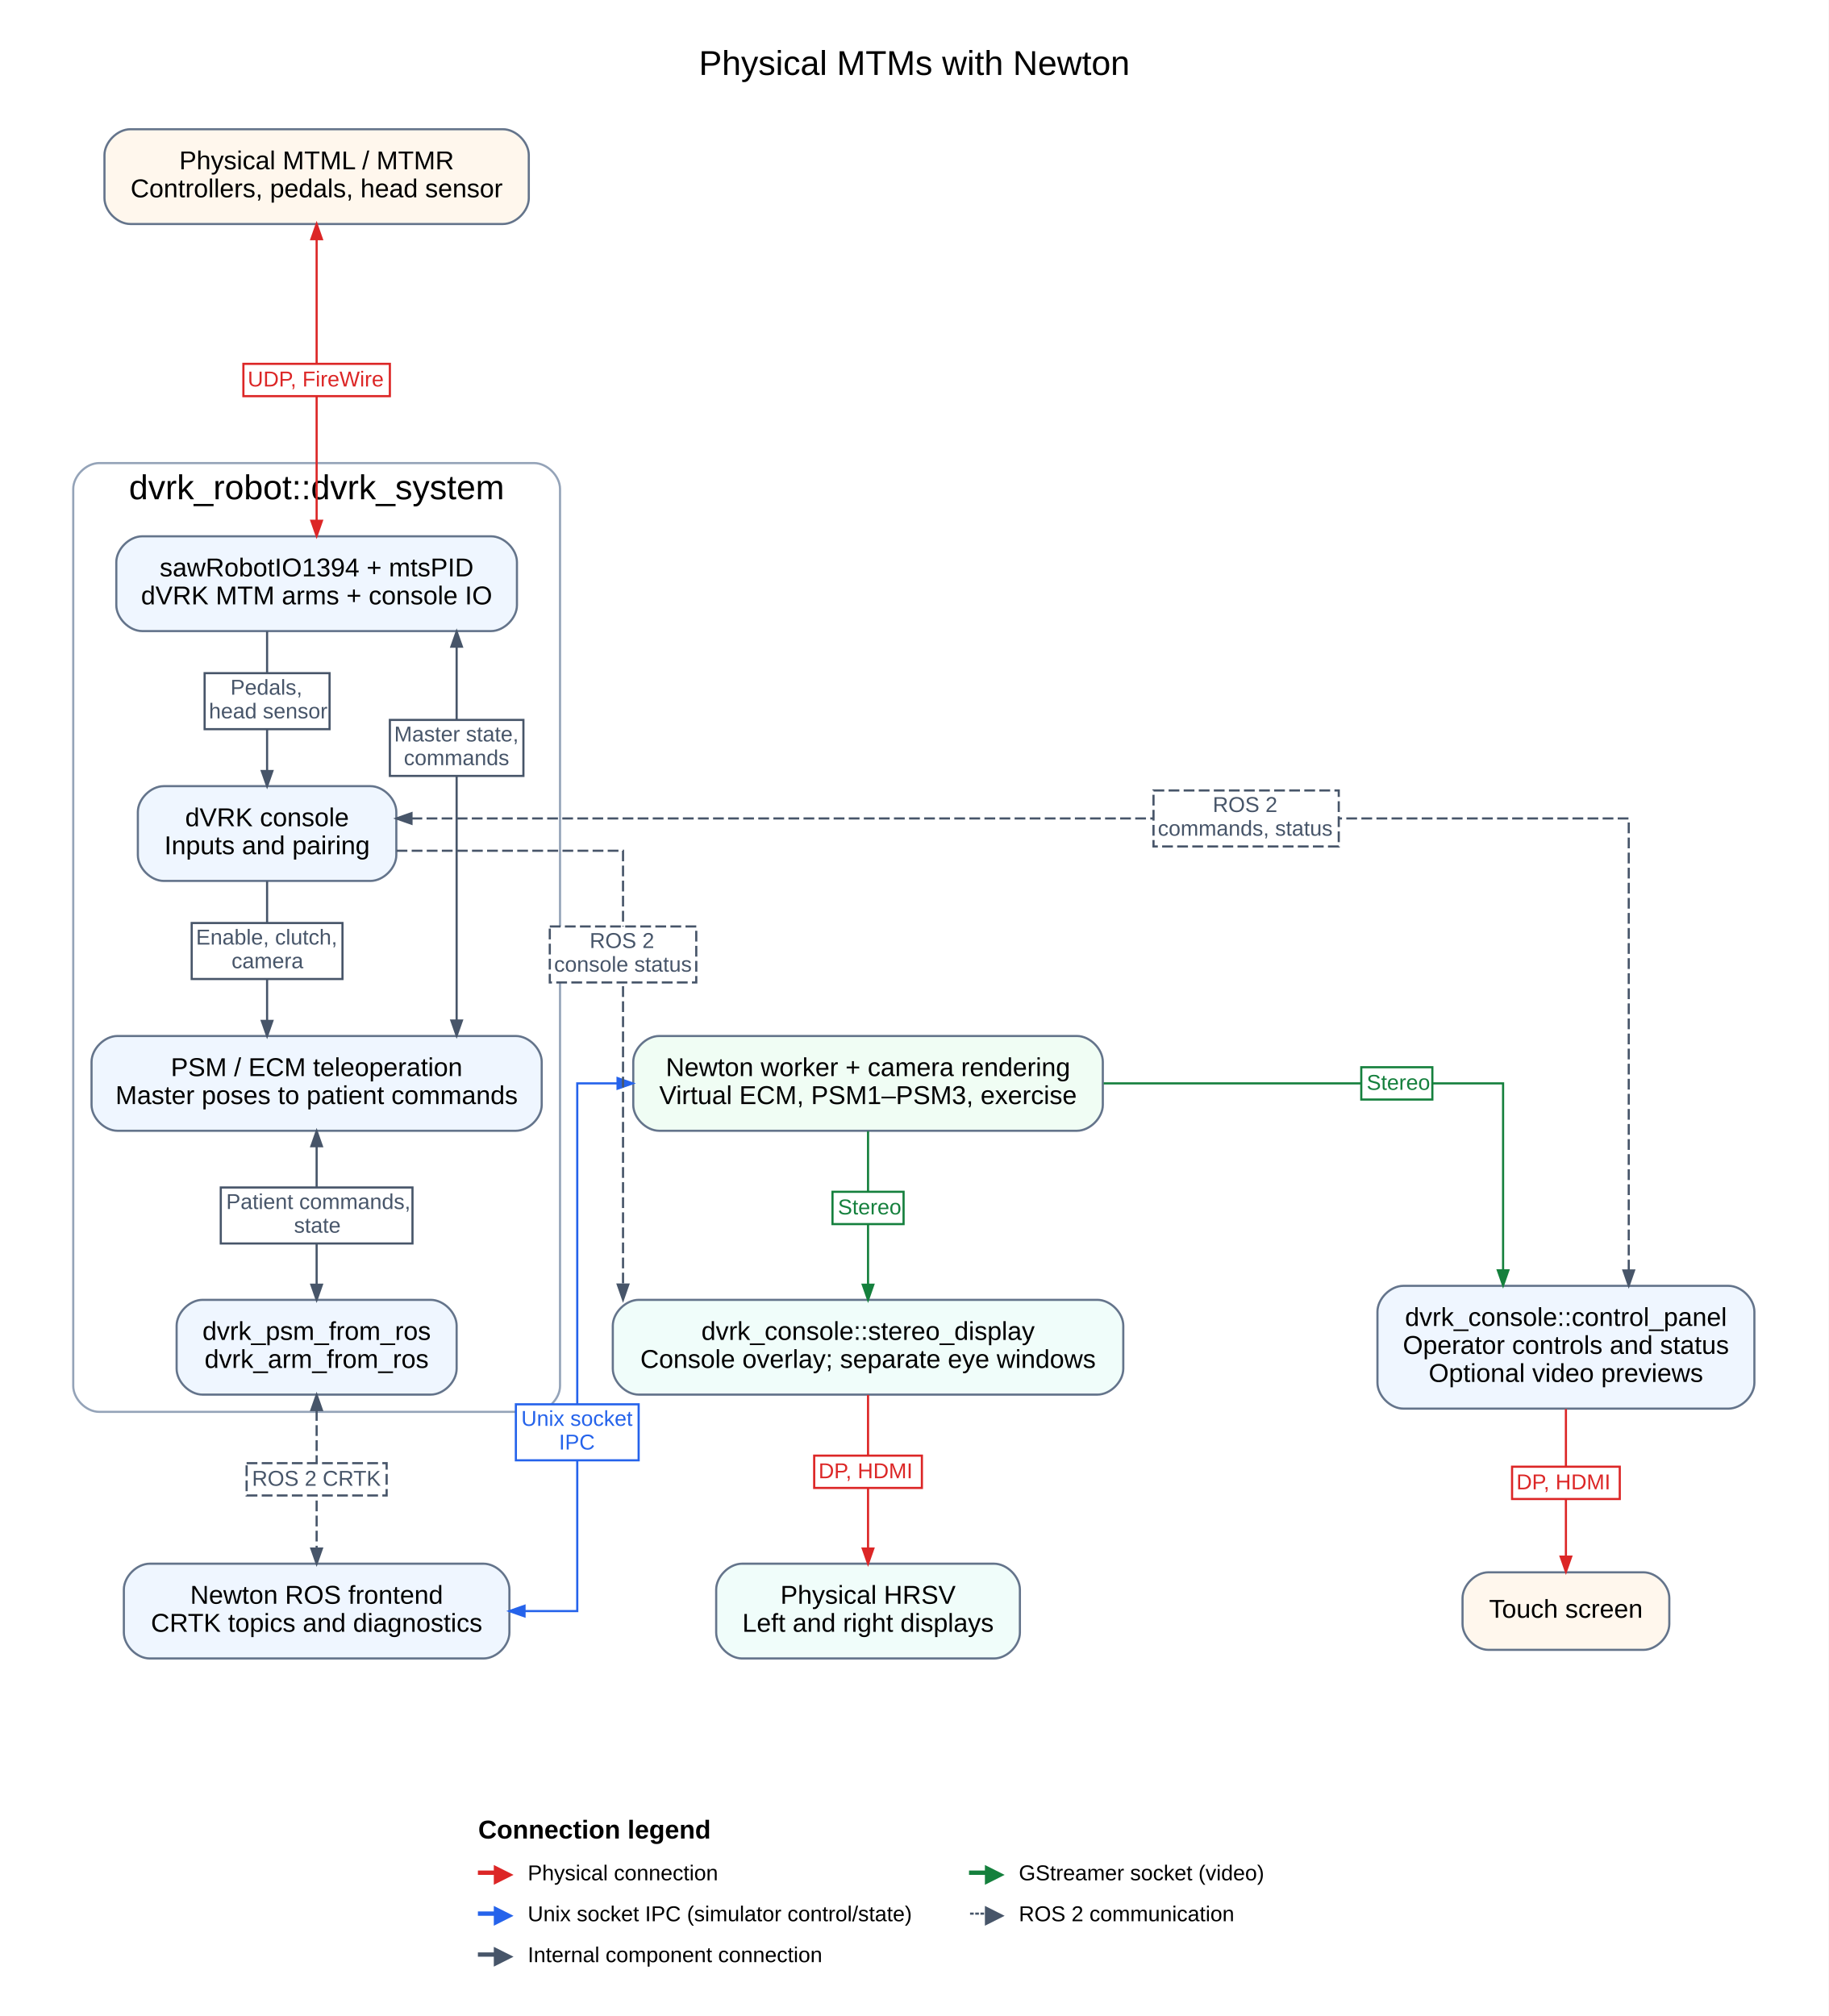
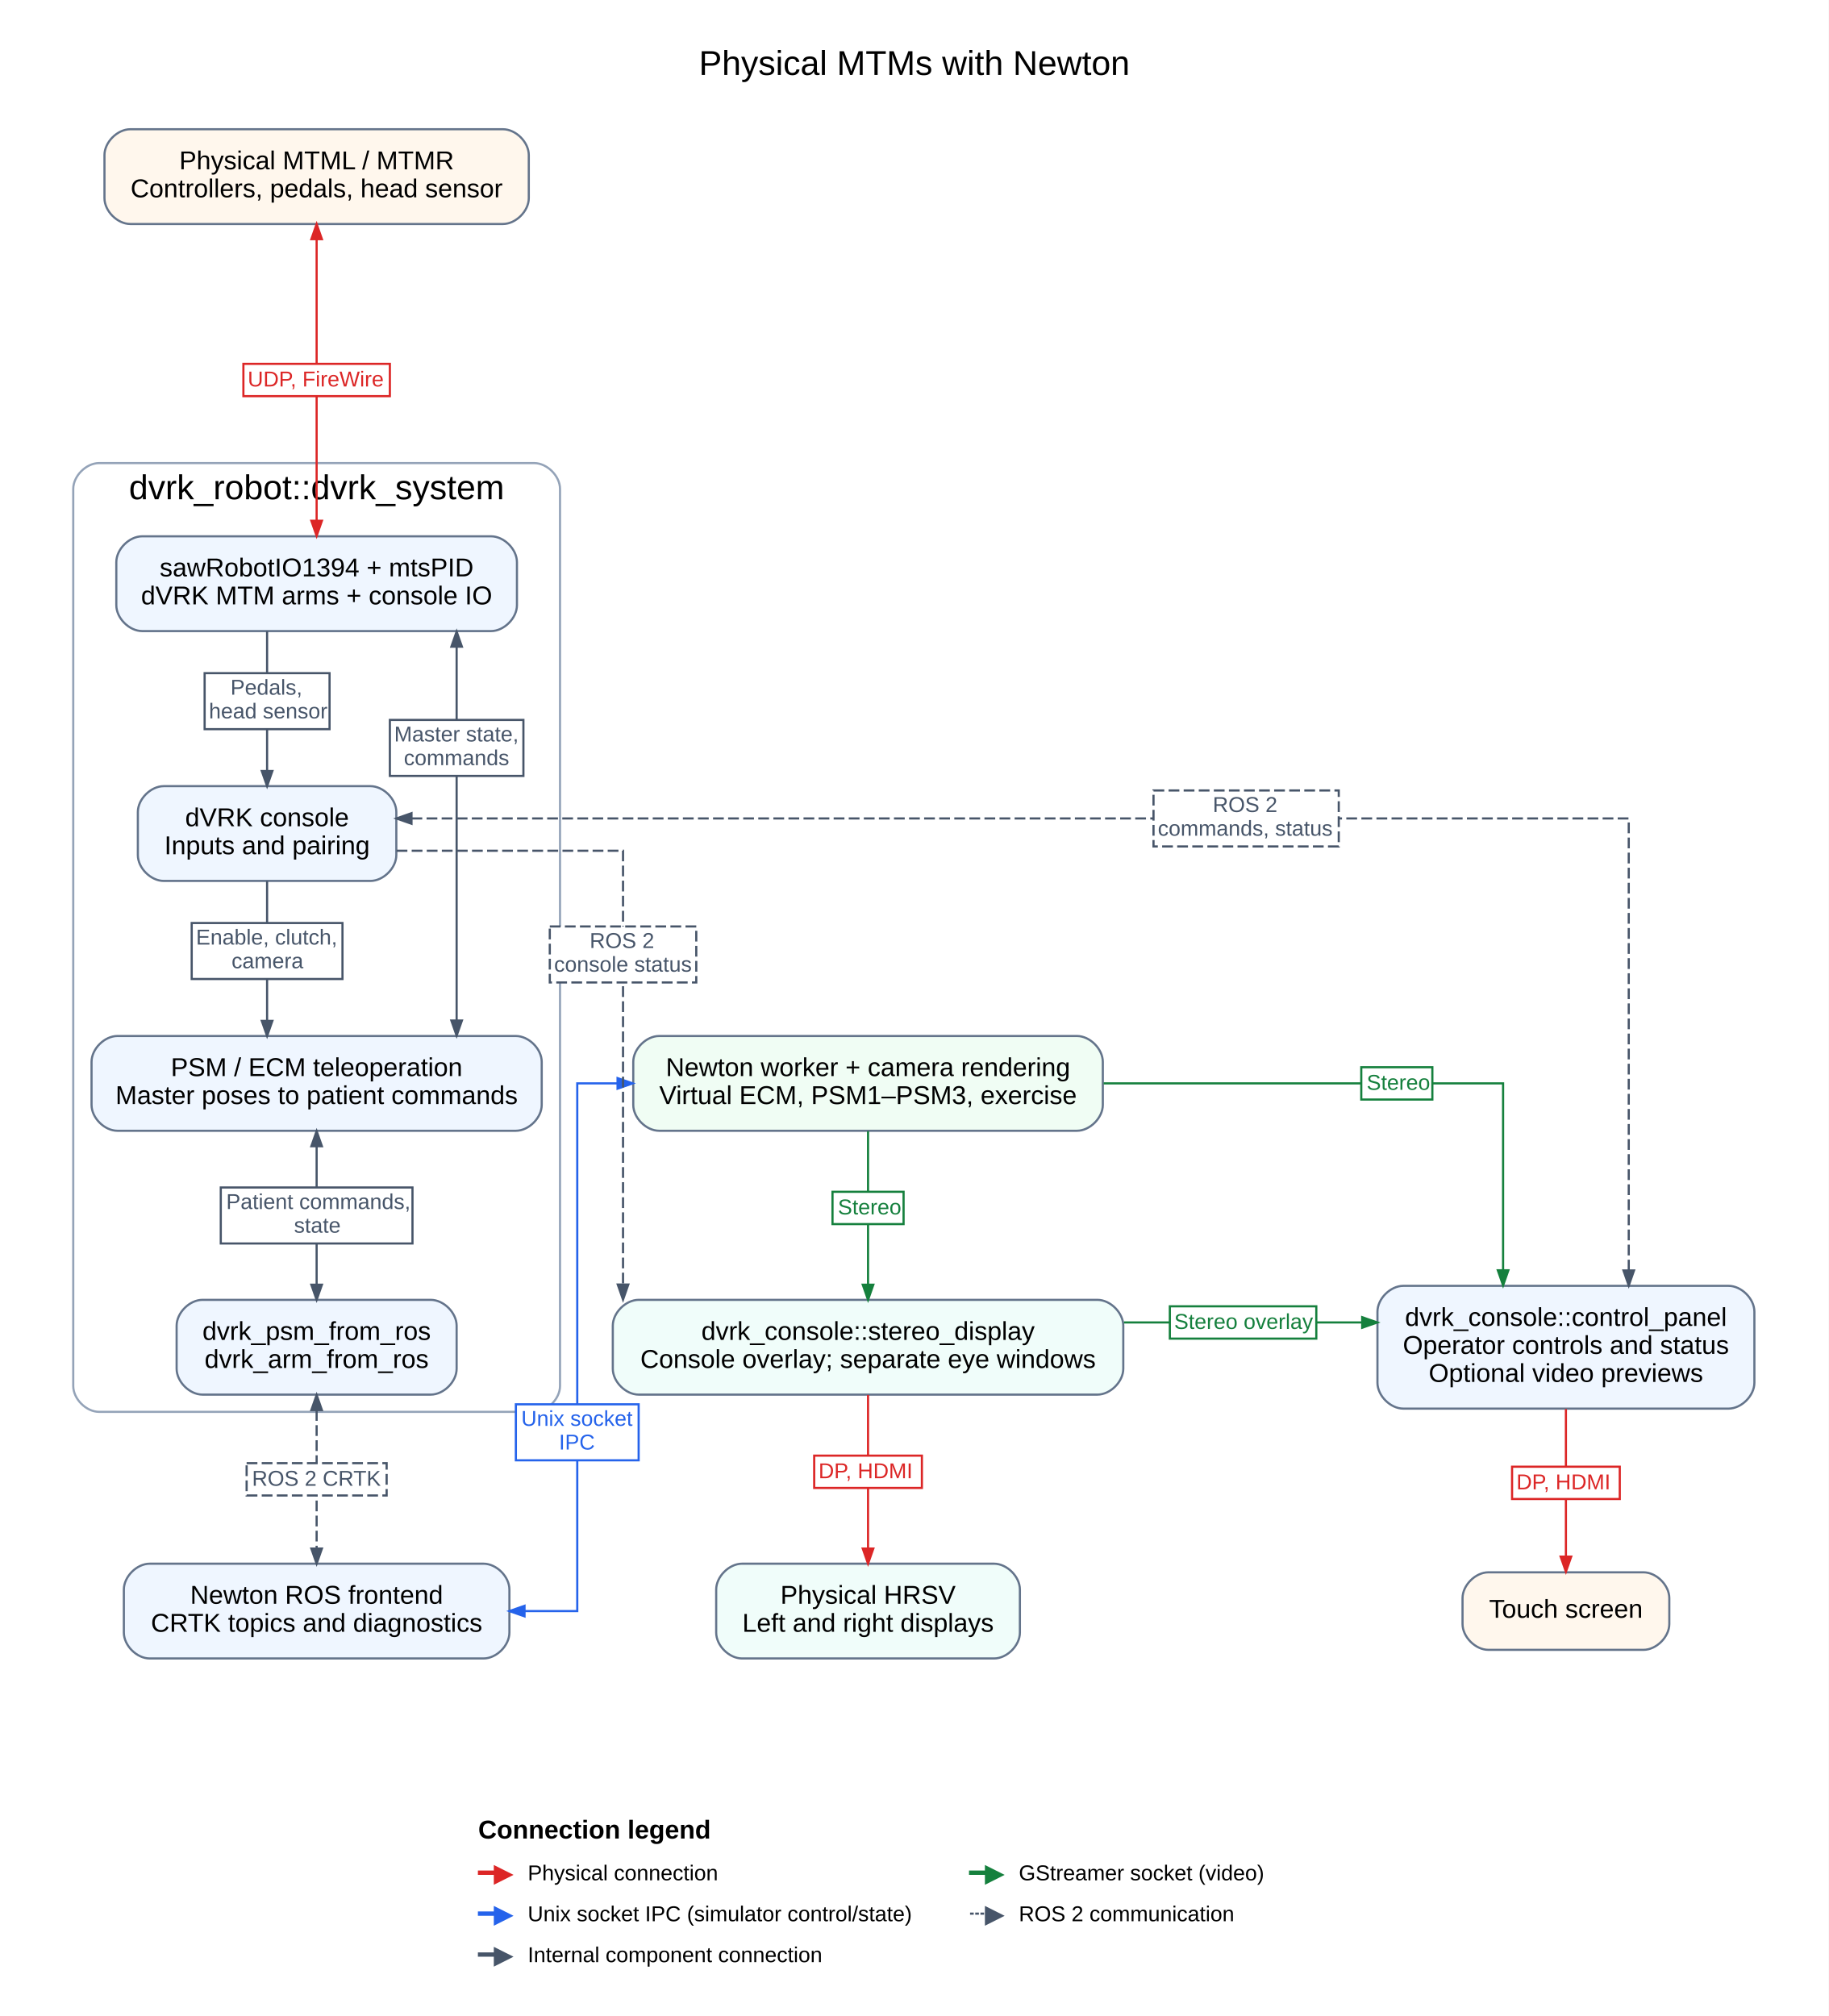
<svg xmlns="http://www.w3.org/2000/svg" width="849pt" height="936pt" viewBox="0.00 0.00 849.00 936.00">
  <g id="graph0" class="graph" transform="scale(1 1) rotate(0) translate(18 918)">
    <polygon fill="white" stroke="transparent" points="-18,18 -18,-918 831,-918 831,18 -18,18" />
    <text text-anchor="middle" x="406.5" y="-883.2" font-family="Arial,Helvetica,sans-serif" font-size="16.00">Physical MTMs with Newton</text>
    <g id="clust1" class="cluster">
</g>
    <g id="clust2" class="cluster">
      <path fill="white" stroke="#94a3b8" d="M28,-262.5C28,-262.5 230,-262.5 230,-262.5 236,-262.5 242,-268.5 242,-274.5 242,-274.5 242,-691 242,-691 242,-697 236,-703 230,-703 230,-703 28,-703 28,-703 22,-703 16,-697 16,-691 16,-691 16,-274.5 16,-274.5 16,-268.5 22,-262.5 28,-262.5" />
      <text text-anchor="middle" x="129" y="-686.2" font-family="Arial,Helvetica,sans-serif" font-size="16.00">dvrk_robot::dvrk_system</text>
    </g>
    <g id="clust3" class="cluster">
</g>
    <g id="clust4" class="cluster">
</g>
    <g id="node1" class="node">
      <path fill="#fff7ed" stroke="#64748b" d="M215.5,-858C215.5,-858 42.5,-858 42.5,-858 36.5,-858 30.5,-852 30.5,-846 30.5,-846 30.5,-826 30.5,-826 30.5,-820 36.5,-814 42.5,-814 42.5,-814 215.5,-814 215.5,-814 221.5,-814 227.5,-820 227.5,-826 227.5,-826 227.5,-846 227.5,-846 227.5,-852 221.5,-858 215.5,-858" />
      <text text-anchor="middle" x="129" y="-839.4" font-family="Arial,Helvetica,sans-serif" font-size="12.00">Physical MTML / MTMR</text>
      <text text-anchor="middle" x="129" y="-826.4" font-family="Arial,Helvetica,sans-serif" font-size="12.00">Controllers, pedals, head sensor</text>
    </g>
    <g id="node3" class="node">
      <path fill="#eff6ff" stroke="#64748b" d="M210,-669C210,-669 48,-669 48,-669 42,-669 36,-663 36,-657 36,-657 36,-637 36,-637 36,-631 42,-625 48,-625 48,-625 210,-625 210,-625 216,-625 222,-631 222,-637 222,-637 222,-657 222,-657 222,-663 216,-669 210,-669" />
      <text text-anchor="middle" x="129" y="-650.4" font-family="Arial,Helvetica,sans-serif" font-size="12.00">sawRobotIO1394 + mtsPID</text>
      <text text-anchor="middle" x="129" y="-637.4" font-family="Arial,Helvetica,sans-serif" font-size="12.00">dVRK MTM arms + console IO</text>
    </g>
    <g id="edge5" class="edge">
      <path fill="none" stroke="#dc2626" d="M129,-806.95C129,-806.95 129,-676.2 129,-676.2" />
      <polygon fill="#dc2626" stroke="#dc2626" points="131.45,-676.2 129,-669.2 126.55,-676.2 131.45,-676.2" />
      <polygon fill="#dc2626" stroke="#dc2626" points="126.55,-806.95 129,-813.95 131.45,-806.95 126.55,-806.95" />
    </g>
    <g id="node2" class="node">
      <path fill="#eff6ff" stroke="#64748b" d="M206.5,-192C206.5,-192 51.5,-192 51.5,-192 45.5,-192 39.5,-186 39.5,-180 39.5,-180 39.5,-160 39.5,-160 39.5,-154 45.5,-148 51.5,-148 51.5,-148 206.5,-148 206.5,-148 212.5,-148 218.5,-154 218.5,-160 218.5,-160 218.5,-180 218.5,-180 218.5,-186 212.5,-192 206.5,-192" />
      <text text-anchor="middle" x="129" y="-173.4" font-family="Arial,Helvetica,sans-serif" font-size="12.00">Newton ROS frontend</text>
      <text text-anchor="middle" x="129" y="-160.4" font-family="Arial,Helvetica,sans-serif" font-size="12.00">CRTK topics and diagnostics</text>
    </g>
    <g id="node7" class="node">
      <path fill="#f0fdf4" stroke="#64748b" d="M482,-437C482,-437 288,-437 288,-437 282,-437 276,-431 276,-425 276,-425 276,-405 276,-405 276,-399 282,-393 288,-393 288,-393 482,-393 482,-393 488,-393 494,-399 494,-405 494,-405 494,-425 494,-425 494,-431 488,-437 482,-437" />
      <text text-anchor="middle" x="385" y="-418.4" font-family="Arial,Helvetica,sans-serif" font-size="12.00">Newton worker + camera rendering</text>
      <text text-anchor="middle" x="385" y="-405.4" font-family="Arial,Helvetica,sans-serif" font-size="12.00">Virtual ECM, PSM1–PSM3, exercise</text>
    </g>
    <g id="edge7" class="edge">
      <path fill="none" stroke="#2563eb" d="M225.52,-170C225.52,-170 250,-170 250,-170 250,-170 250,-415 250,-415 250,-415 268.71,-415 268.71,-415" />
      <polygon fill="#2563eb" stroke="#2563eb" points="225.52,-167.55 218.52,-170 225.52,-172.45 225.52,-167.55" />
      <polygon fill="#2563eb" stroke="#2563eb" points="268.71,-417.45 275.71,-415 268.71,-412.55 268.71,-417.45" />
    </g>
    <g id="node13" class="node">
      <text text-anchor="start" x="204" y="-64.4" font-family="Arial,Helvetica,sans-serif" font-weight="bold" font-size="12.00">Connection legend</text>
      <text text-anchor="start" x="204" y="-44.4" font-family="Arial,Helvetica,sans-serif" font-size="12.00" fill="#dc2626">━▶</text>
      <text text-anchor="start" x="227" y="-45" font-family="Arial,Helvetica,sans-serif" font-size="10.00">Physical connection</text>
      <text text-anchor="start" x="432" y="-44.4" font-family="Arial,Helvetica,sans-serif" font-size="12.00" fill="#15803d">━▶</text>
      <text text-anchor="start" x="455" y="-45" font-family="Arial,Helvetica,sans-serif" font-size="10.00">GStreamer socket (video)</text>
      <text text-anchor="start" x="204" y="-25.4" font-family="Arial,Helvetica,sans-serif" font-size="12.00" fill="#2563eb">━▶</text>
      <text text-anchor="start" x="227" y="-26" font-family="Arial,Helvetica,sans-serif" font-size="10.00">Unix socket IPC (simulator control/state)</text>
      <text text-anchor="start" x="432" y="-25.4" font-family="Arial,Helvetica,sans-serif" font-size="12.00" fill="#475569">┄▶</text>
      <text text-anchor="start" x="455" y="-26" font-family="Arial,Helvetica,sans-serif" font-size="10.00">ROS 2 communication</text>
      <text text-anchor="start" x="204" y="-6.4" font-family="Arial,Helvetica,sans-serif" font-size="12.00" fill="#475569">━▶</text>
      <text text-anchor="start" x="227" y="-7" font-family="Arial,Helvetica,sans-serif" font-size="10.00">Internal component connection</text>
    </g>
    <g id="node4" class="node">
      <path fill="#eff6ff" stroke="#64748b" d="M154,-553C154,-553 58,-553 58,-553 52,-553 46,-547 46,-541 46,-541 46,-521 46,-521 46,-515 52,-509 58,-509 58,-509 154,-509 154,-509 160,-509 166,-515 166,-521 166,-521 166,-541 166,-541 166,-547 160,-553 154,-553" />
      <text text-anchor="middle" x="106" y="-534.4" font-family="Arial,Helvetica,sans-serif" font-size="12.00">dVRK console</text>
      <text text-anchor="middle" x="106" y="-521.4" font-family="Arial,Helvetica,sans-serif" font-size="12.00">Inputs and pairing</text>
    </g>
    <g id="edge1" class="edge">
      <path fill="none" stroke="#475569" d="M106,-624.91C106,-624.91 106,-560.01 106,-560.01" />
      <polygon fill="#475569" stroke="#475569" points="108.45,-560.01 106,-553.01 103.55,-560.01 108.45,-560.01" />
    </g>
    <g id="node5" class="node">
      <path fill="#eff6ff" stroke="#64748b" d="M221.5,-437C221.5,-437 36.5,-437 36.5,-437 30.5,-437 24.5,-431 24.5,-425 24.5,-425 24.5,-405 24.5,-405 24.5,-399 30.5,-393 36.5,-393 36.5,-393 221.5,-393 221.5,-393 227.5,-393 233.5,-399 233.5,-405 233.5,-405 233.5,-425 233.5,-425 233.5,-431 227.5,-437 221.5,-437" />
      <text text-anchor="middle" x="129" y="-418.4" font-family="Arial,Helvetica,sans-serif" font-size="12.00">PSM / ECM teleoperation</text>
      <text text-anchor="middle" x="129" y="-405.4" font-family="Arial,Helvetica,sans-serif" font-size="12.00">Master poses to patient commands</text>
    </g>
    <g id="edge2" class="edge">
      <path fill="none" stroke="#475569" d="M194,-617.75C194,-617.75 194,-444.18 194,-444.18" />
      <polygon fill="#475569" stroke="#475569" points="196.45,-444.18 194,-437.18 191.55,-444.18 196.45,-444.18" />
      <polygon fill="#475569" stroke="#475569" points="191.55,-617.75 194,-624.75 196.45,-617.75 191.55,-617.75" />
    </g>
    <g id="edge3" class="edge">
      <path fill="none" stroke="#475569" d="M106,-508.91C106,-508.91 106,-444.01 106,-444.01" />
      <polygon fill="#475569" stroke="#475569" points="108.45,-444.01 106,-437.01 103.55,-444.01 108.45,-444.01" />
    </g>
    <g id="node8" class="node">
      <path fill="#f0fdfa" stroke="#64748b" d="M491.5,-314.5C491.5,-314.5 278.5,-314.5 278.5,-314.5 272.5,-314.5 266.5,-308.5 266.5,-302.5 266.5,-302.5 266.5,-282.5 266.5,-282.5 266.5,-276.5 272.5,-270.5 278.5,-270.5 278.5,-270.5 491.5,-270.5 491.5,-270.5 497.5,-270.5 503.5,-276.5 503.5,-282.5 503.5,-282.5 503.5,-302.5 503.5,-302.5 503.5,-308.5 497.5,-314.5 491.5,-314.5" />
      <text text-anchor="middle" x="385" y="-295.9" font-family="Arial,Helvetica,sans-serif" font-size="12.00">dvrk_console::stereo_display</text>
      <text text-anchor="middle" x="385" y="-282.9" font-family="Arial,Helvetica,sans-serif" font-size="12.00">Console overlay; separate eye windows</text>
    </g>
    <g id="edge9" class="edge">
      <path fill="none" stroke="#475569" stroke-dasharray="5,2" d="M166.13,-523C213.38,-523 271.25,-523 271.25,-523 271.25,-523 271.25,-321.6 271.25,-321.6" />
      <polygon fill="#475569" stroke="#475569" points="273.7,-321.6 271.25,-314.6 268.8,-321.6 273.7,-321.6" />
    </g>
    <g id="node10" class="node">
      <path fill="#eff6ff" stroke="#64748b" d="M784.5,-321C784.5,-321 633.5,-321 633.5,-321 627.5,-321 621.5,-315 621.5,-309 621.5,-309 621.5,-276 621.5,-276 621.5,-270 627.5,-264 633.5,-264 633.5,-264 784.5,-264 784.5,-264 790.5,-264 796.5,-270 796.5,-276 796.5,-276 796.5,-309 796.5,-309 796.5,-315 790.5,-321 784.5,-321" />
      <text text-anchor="middle" x="709" y="-302.4" font-family="Arial,Helvetica,sans-serif" font-size="12.00">dvrk_console::control_panel</text>
      <text text-anchor="middle" x="709" y="-289.4" font-family="Arial,Helvetica,sans-serif" font-size="12.00">Operator controls and status</text>
      <text text-anchor="middle" x="709" y="-276.4" font-family="Arial,Helvetica,sans-serif" font-size="12.00">Optional video previews</text>
    </g>
    <g id="edge11" class="edge">
      <path fill="none" stroke="#475569" stroke-dasharray="5,2" d="M173.04,-538C173.04,-538 738.17,-538 738.17,-538 738.17,-538 738.17,-328.14 738.17,-328.14" />
      <polygon fill="#475569" stroke="#475569" points="173.04,-535.55 166.04,-538 173.04,-540.45 173.04,-535.55" />
      <polygon fill="#475569" stroke="#475569" points="740.62,-328.14 738.17,-321.14 735.72,-328.14 740.62,-328.14" />
    </g>
    <g id="node6" class="node">
      <path fill="#eff6ff" stroke="#64748b" d="M182,-314.5C182,-314.5 76,-314.5 76,-314.5 70,-314.5 64,-308.5 64,-302.5 64,-302.5 64,-282.5 64,-282.5 64,-276.5 70,-270.5 76,-270.5 76,-270.5 182,-270.5 182,-270.5 188,-270.5 194,-276.5 194,-282.5 194,-282.5 194,-302.5 194,-302.5 194,-308.5 188,-314.5 182,-314.5" />
      <text text-anchor="middle" x="129" y="-295.9" font-family="Arial,Helvetica,sans-serif" font-size="12.00">dvrk_psm_from_ros</text>
      <text text-anchor="middle" x="129" y="-282.9" font-family="Arial,Helvetica,sans-serif" font-size="12.00">dvrk_arm_from_ros</text>
    </g>
    <g id="edge4" class="edge">
      <path fill="none" stroke="#475569" d="M129,-385.82C129,-385.82 129,-321.52 129,-321.52" />
      <polygon fill="#475569" stroke="#475569" points="131.45,-321.52 129,-314.52 126.55,-321.52 131.45,-321.52" />
      <polygon fill="#475569" stroke="#475569" points="126.55,-385.82 129,-392.82 131.45,-385.82 126.55,-385.82" />
    </g>
    <g id="edge6" class="edge">
      <path fill="none" stroke="#475569" stroke-dasharray="5,2" d="M129,-263.32C129,-263.32 129,-199.02 129,-199.02" />
      <polygon fill="#475569" stroke="#475569" points="131.45,-199.02 129,-192.02 126.55,-199.02 131.45,-199.02" />
      <polygon fill="#475569" stroke="#475569" points="126.55,-263.32 129,-270.32 131.45,-263.32 126.55,-263.32" />
    </g>
    <g id="edge8" class="edge">
      <path fill="none" stroke="#15803d" d="M385,-392.82C385,-392.82 385,-321.52 385,-321.52" />
      <polygon fill="#15803d" stroke="#15803d" points="387.45,-321.52 385,-314.52 382.55,-321.52 387.45,-321.52" />
    </g>
    <g id="edge12" class="edge">
      <path fill="none" stroke="#15803d" d="M494.37,-415C578.27,-415 679.83,-415 679.83,-415 679.83,-415 679.83,-328.22 679.83,-328.22" />
      <polygon fill="#15803d" stroke="#15803d" points="682.28,-328.22 679.83,-321.22 677.38,-328.22 682.28,-328.22" />
    </g>
    <g id="node9" class="node">
      <path fill="#f0fdfa" stroke="#64748b" d="M443.5,-192C443.5,-192 326.5,-192 326.5,-192 320.5,-192 314.5,-186 314.5,-180 314.5,-180 314.5,-160 314.5,-160 314.5,-154 320.5,-148 326.5,-148 326.5,-148 443.5,-148 443.5,-148 449.5,-148 455.5,-154 455.5,-160 455.5,-160 455.5,-180 455.5,-180 455.5,-186 449.5,-192 443.5,-192" />
      <text text-anchor="middle" x="385" y="-173.4" font-family="Arial,Helvetica,sans-serif" font-size="12.00">Physical HRSV</text>
      <text text-anchor="middle" x="385" y="-160.4" font-family="Arial,Helvetica,sans-serif" font-size="12.00">Left and right displays</text>
    </g>
    <g id="edge10" class="edge">
      <path fill="none" stroke="#dc2626" d="M385,-270.32C385,-270.32 385,-199.02 385,-199.02" />
      <polygon fill="#dc2626" stroke="#dc2626" points="387.45,-199.02 385,-192.02 382.55,-199.02 387.45,-199.02" />
    </g>
+     <g id="edge13" class="edge">
+       <path fill="none" stroke="#15803d" d="M503.81,-304C503.81,-304 614.42,-304 614.42,-304" />
+       <polygon fill="#15803d" stroke="#15803d" points="614.42,-306.45 621.42,-304 614.42,-301.55 614.42,-306.45" />
+     </g>
    <g id="node11" class="node">
      <path fill="#fff7ed" stroke="#64748b" d="M745,-188C745,-188 673,-188 673,-188 667,-188 661,-182 661,-176 661,-176 661,-164 661,-164 661,-158 667,-152 673,-152 673,-152 745,-152 745,-152 751,-152 757,-158 757,-164 757,-164 757,-176 757,-176 757,-182 751,-188 745,-188" />
      <text text-anchor="middle" x="709" y="-166.9" font-family="Arial,Helvetica,sans-serif" font-size="12.00">Touch screen</text>
    </g>
-     <g id="edge13" class="edge">
+     <g id="edge14" class="edge">
      <path fill="none" stroke="#dc2626" d="M709,-263.78C709,-263.78 709,-195.28 709,-195.28" />
      <polygon fill="#dc2626" stroke="#dc2626" points="711.45,-195.28 709,-188.28 706.55,-195.28 711.45,-195.28" />
    </g>
    <g class="edge-label" data-edge="hardware-&gt;arms" transform="translate(34.000 7.505)">
      <rect x="61.0" y="-756.58" width="68.0" height="15.0" fill="white" fill-opacity="1" stroke="#dc2626" stroke-width="1" />
      <text text-anchor="start" x="63" y="-746.08" font-family="Arial,Helvetica,sans-serif" font-size="10.00" fill="#dc2626">UDP, FireWire</text>
    </g>
    <g class="edge-label" data-edge="frontend-&gt;worker" transform="translate(14.250 23.620)">
      <rect x="207.25" y="-289.62" width="57.0" height="26.0" fill="white" fill-opacity="1" stroke="#2563eb" stroke-width="1" />
      <text text-anchor="start" x="209.75" y="-279.62" font-family="Arial,Helvetica,sans-serif" font-size="10.00" fill="#2563eb">Unix socket</text>
      <text text-anchor="start" x="227.25" y="-268.62" font-family="Arial,Helvetica,sans-serif" font-size="10.00" fill="#2563eb">IPC</text>
    </g>
    <g class="edge-label" data-edge="arms-&gt;console" transform="translate(29.000 13.000)">
      <rect x="48.0" y="-618.46" width="58.0" height="26.0" fill="white" fill-opacity="1" stroke="#475569" stroke-width="1" />
      <text text-anchor="start" x="60" y="-608.46" font-family="Arial,Helvetica,sans-serif" font-size="10.00" fill="#475569">Pedals,</text>
      <text text-anchor="start" x="50" y="-597.46" font-family="Arial,Helvetica,sans-serif" font-size="10.00" fill="#475569">head sensor</text>
    </g>
    <g class="edge-label" data-edge="arms-&gt;teleop" transform="translate(-31.000 -26.780)">
      <rect x="194.0" y="-556.97" width="62.0" height="26.0" fill="white" fill-opacity="1" stroke="#475569" stroke-width="1" />
      <text text-anchor="start" x="196" y="-546.97" font-family="Arial,Helvetica,sans-serif" font-size="10.00" fill="#475569">Master state,</text>
      <text text-anchor="start" x="200.5" y="-535.97" font-family="Arial,Helvetica,sans-serif" font-size="10.00" fill="#475569">commands</text>
    </g>
    <g class="edge-label" data-edge="console-&gt;teleop" transform="translate(35.000 13.000)">
      <rect x="36.0" y="-502.46" width="70.0" height="26.0" fill="white" fill-opacity="1" stroke="#475569" stroke-width="1" />
      <text text-anchor="start" x="38" y="-492.46" font-family="Arial,Helvetica,sans-serif" font-size="10.00" fill="#475569">Enable, clutch,</text>
      <text text-anchor="start" x="54.5" y="-481.46" font-family="Arial,Helvetica,sans-serif" font-size="10.00" fill="#475569">camera</text>
    </g>
    <g class="edge-label" data-edge="console-&gt;display" transform="translate(34.000 13.000)">
      <rect x="203.25" y="-500.86" width="68.0" height="26.0" fill="white" fill-opacity="1" stroke="#475569" stroke-width="1" stroke-dasharray="5,2" />
      <text text-anchor="start" x="221.75" y="-490.86" font-family="Arial,Helvetica,sans-serif" font-size="10.00" fill="#475569">ROS 2</text>
      <text text-anchor="start" x="205.25" y="-479.86" font-family="Arial,Helvetica,sans-serif" font-size="10.00" fill="#475569">console status</text>
    </g>
    <g class="edge-label" data-edge="console-&gt;control_panel" transform="translate(43.005 13.000)">
      <rect x="474.53" y="-564.0" width="86.0" height="26.0" fill="white" fill-opacity="1" stroke="#475569" stroke-width="1" stroke-dasharray="5,2" />
      <text text-anchor="start" x="502.03" y="-554" font-family="Arial,Helvetica,sans-serif" font-size="10.00" fill="#475569">ROS 2</text>
      <text text-anchor="start" x="476.53" y="-543" font-family="Arial,Helvetica,sans-serif" font-size="10.00" fill="#475569">commands, status</text>
    </g>
    <g class="edge-label" data-edge="teleop-&gt;adapters" transform="translate(44.500 13.000)">
      <rect x="40.0" y="-379.67" width="89.0" height="26.0" fill="white" fill-opacity="1" stroke="#475569" stroke-width="1" />
      <text text-anchor="start" x="42.5" y="-369.67" font-family="Arial,Helvetica,sans-serif" font-size="10.00" fill="#475569">Patient commands,</text>
      <text text-anchor="start" x="74" y="-358.67" font-family="Arial,Helvetica,sans-serif" font-size="10.00" fill="#475569">state</text>
    </g>
    <g class="edge-label" data-edge="adapters-&gt;frontend" transform="translate(32.500 7.500)">
      <rect x="64.0" y="-246.17" width="65.0" height="15.0" fill="white" fill-opacity="1" stroke="#475569" stroke-width="1" stroke-dasharray="5,2" />
      <text text-anchor="start" x="66.5" y="-235.67" font-family="Arial,Helvetica,sans-serif" font-size="10.00" fill="#475569">ROS 2 CRTK</text>
    </g>
    <g class="edge-label" data-edge="worker-&gt;display" transform="translate(16.500 7.500)">
      <rect x="352.0" y="-372.17" width="33.0" height="15.0" fill="white" fill-opacity="1" stroke="#15803d" stroke-width="1" />
      <text text-anchor="start" x="354.5" y="-361.67" font-family="Arial,Helvetica,sans-serif" font-size="10.00" fill="#15803d">Stereo</text>
    </g>
    <g class="edge-label" data-edge="worker-&gt;control_panel" transform="translate(16.500 7.500)">
      <rect x="597.49" y="-430.0" width="33.0" height="15.0" fill="white" fill-opacity="1" stroke="#15803d" stroke-width="1" />
      <text text-anchor="start" x="599.99" y="-419.5" font-family="Arial,Helvetica,sans-serif" font-size="10.00" fill="#15803d">Stereo</text>
    </g>
    <g class="edge-label" data-edge="display-&gt;viewer" transform="translate(25.000 7.500)">
      <rect x="335.0" y="-249.67" width="50.0" height="15.0" fill="white" fill-opacity="1" stroke="#dc2626" stroke-width="1" />
      <text text-anchor="start" x="337" y="-239.17" font-family="Arial,Helvetica,sans-serif" font-size="10.00" fill="#dc2626">DP, HDMI</text>
    </g>
+     <g class="edge-label" data-edge="display-&gt;control_panel" transform="translate(-16.995 -7.500)">
+       <rect x="542.11" y="-304.0" width="68.0" height="15.0" fill="white" fill-opacity="1" stroke="#15803d" stroke-width="1" />
+       <text text-anchor="start" x="544.11" y="-293.5" font-family="Arial,Helvetica,sans-serif" font-size="10.00" fill="#15803d">Stereo overlay</text>
+     </g>
    <g class="edge-label" data-edge="control_panel-&gt;touchscreen" transform="translate(25.000 7.500)">
      <rect x="659.0" y="-244.53" width="50.0" height="15.0" fill="white" fill-opacity="1" stroke="#dc2626" stroke-width="1" />
      <text text-anchor="start" x="661" y="-234.03" font-family="Arial,Helvetica,sans-serif" font-size="10.00" fill="#dc2626">DP, HDMI</text>
    </g>
  </g>
</svg>
